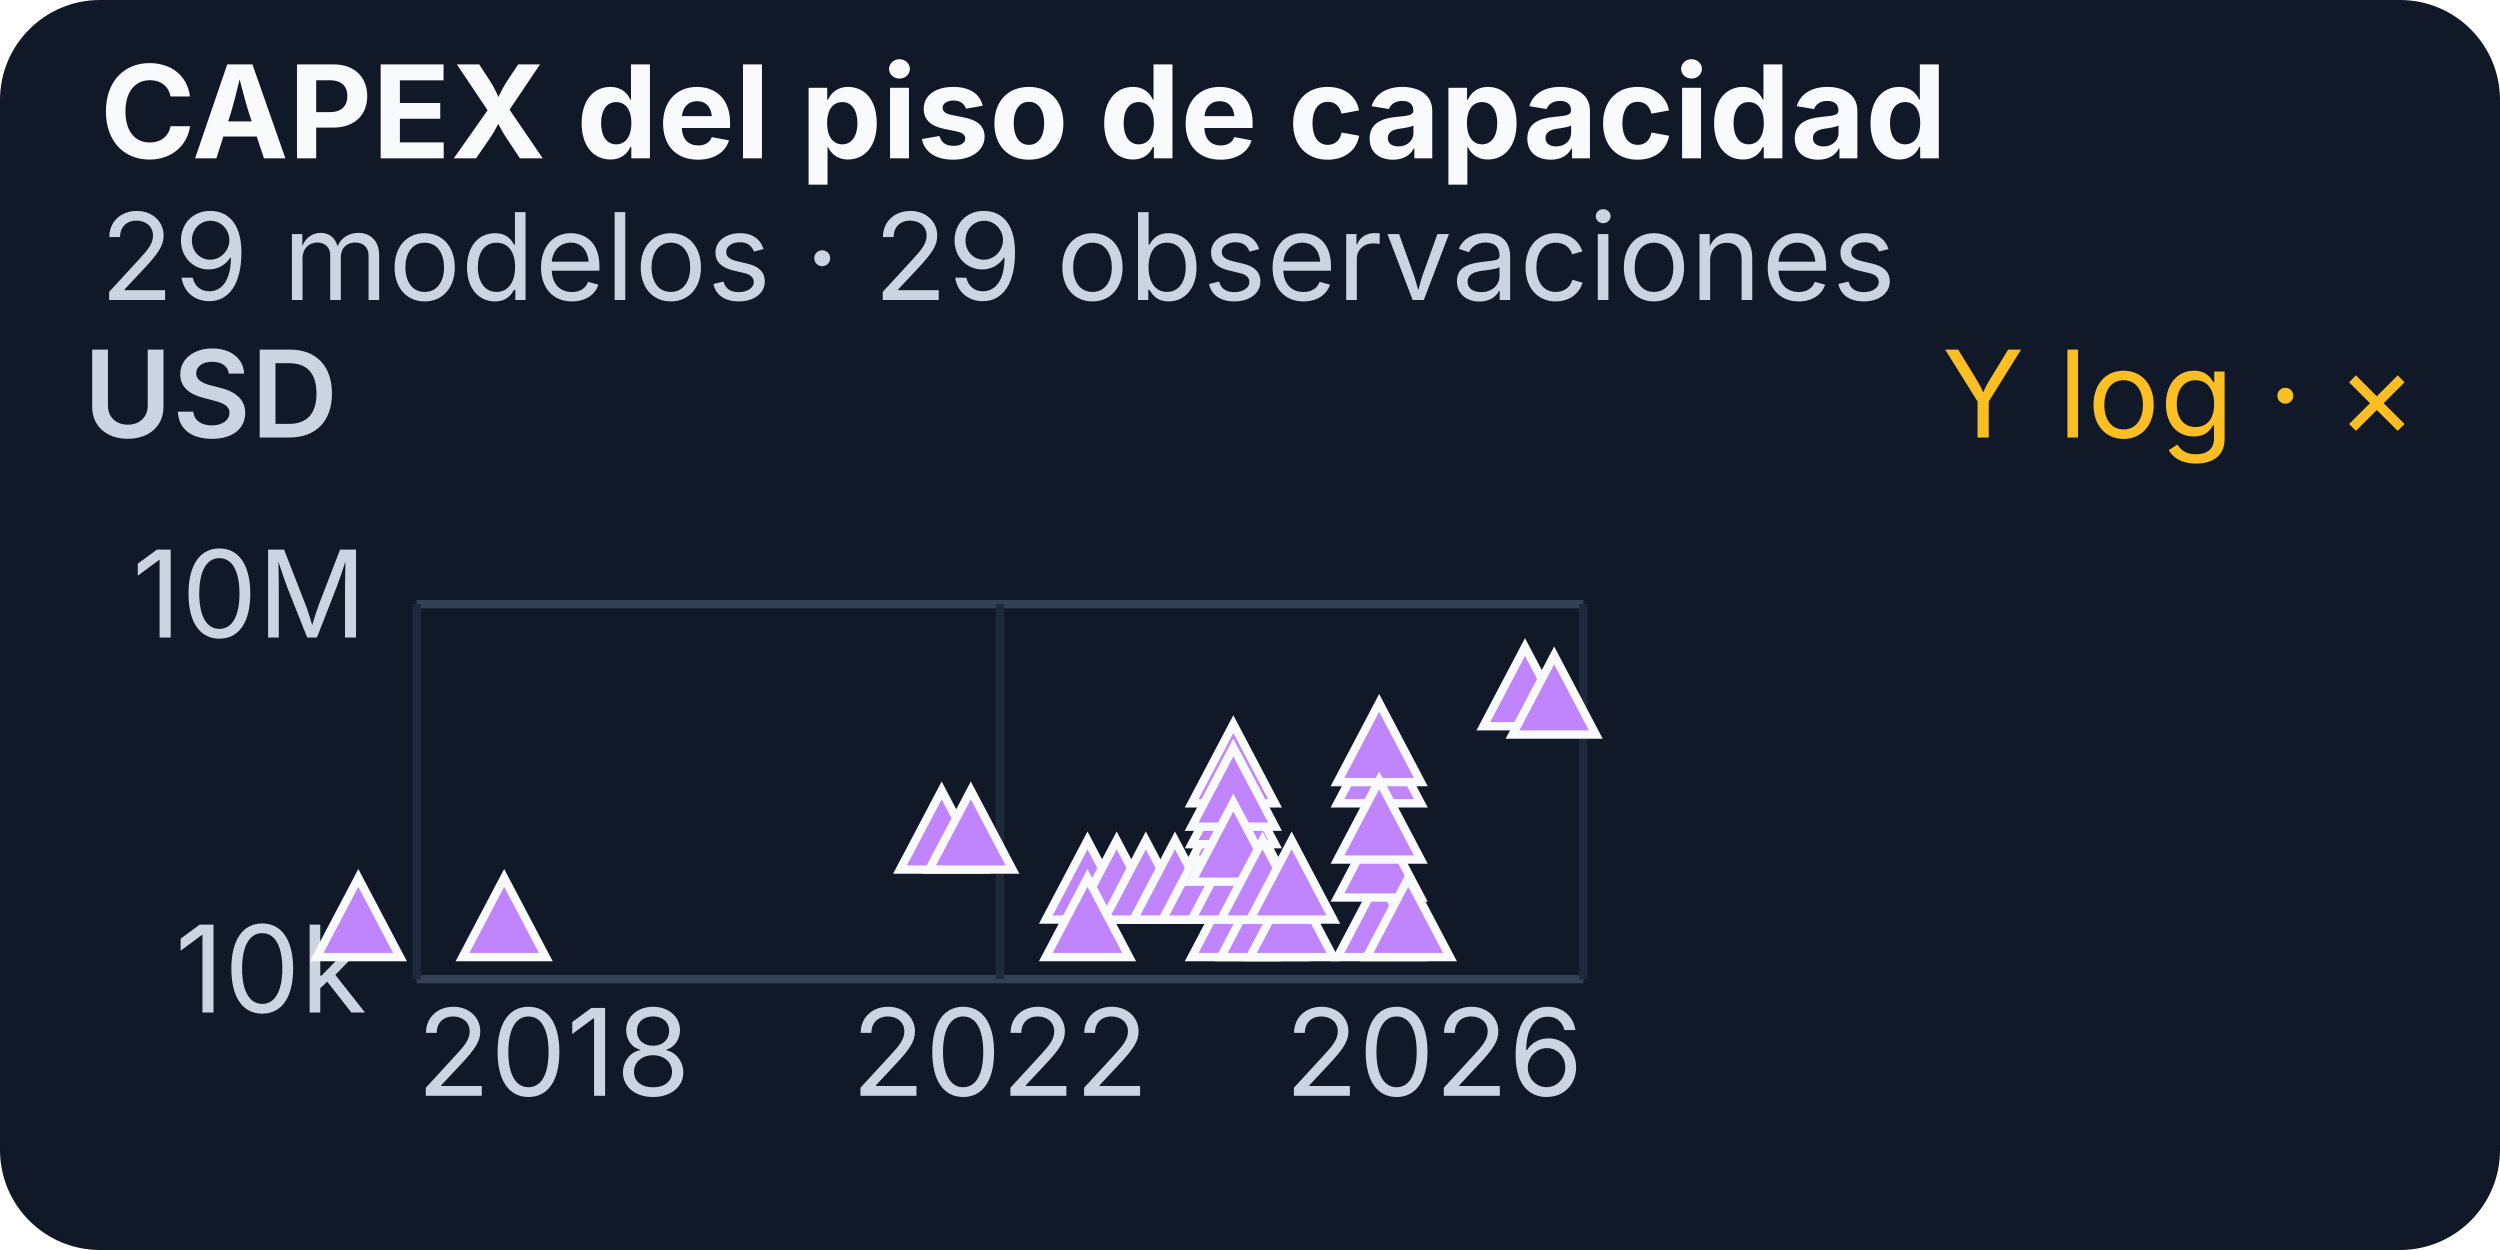
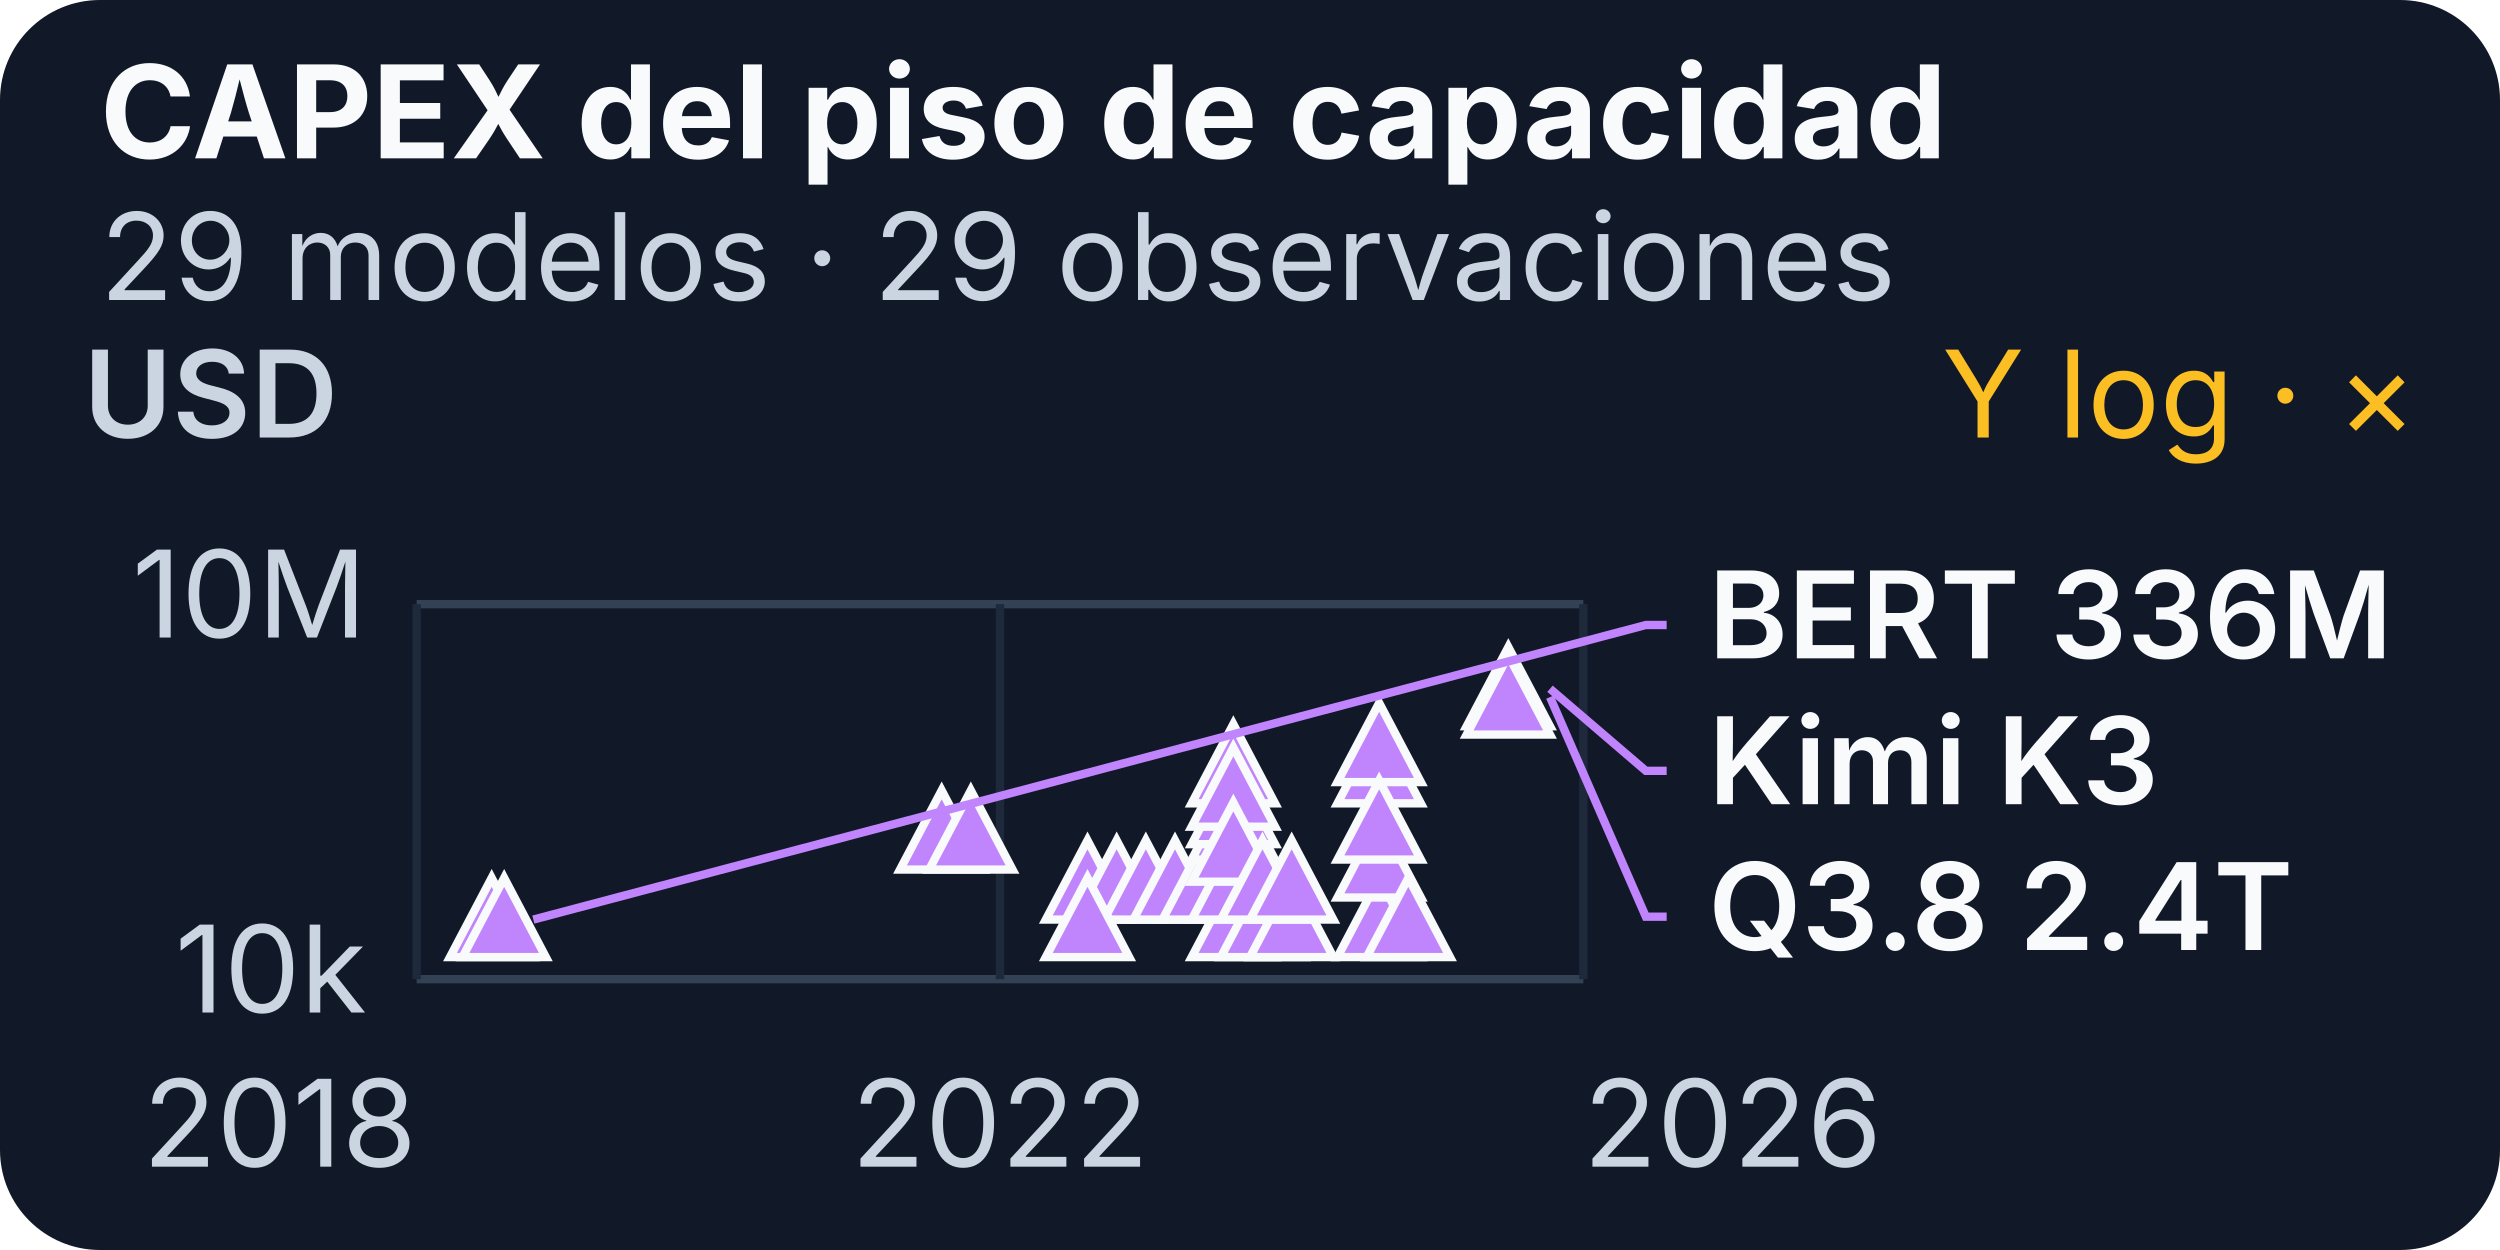
<svg xmlns="http://www.w3.org/2000/svg" viewBox="0 0 600 300" role="img" aria-labelledby="title desc" style="max-width:100%;height:auto">
  <rect width="600" height="300" rx="24" fill="#111827" />
  <text x="24" y="38" font-size="31" font-family="system-ui, -apple-system, sans-serif" fill="#f8fafc" text-anchor="start" font-weight="700">CAPEX del piso de capacidad</text>
  <text x="24" y="72" font-size="29" font-family="system-ui, -apple-system, sans-serif" fill="#cbd5e1" text-anchor="start" font-weight="400">29 modelos · 29 observaciones</text>
  <line x1="100" x2="380" y1="235.0" y2="235.0" stroke="#334155" stroke-width="2" />
  <text x="88" y="243.0" font-size="29" font-family="system-ui, -apple-system, sans-serif" fill="#cbd5e1" text-anchor="end" font-weight="400" data-axis-label="true">10k</text>
  <line x1="100" x2="380" y1="145.0" y2="145.0" stroke="#334155" stroke-width="2" />
  <text x="88" y="153.0" font-size="29" font-family="system-ui, -apple-system, sans-serif" fill="#cbd5e1" text-anchor="end" font-weight="400" data-axis-label="true">10M</text>
  <line x1="100.0" x2="100.0" y1="145" y2="235" stroke="#1e293b" stroke-width="2" />
-   <text x="100.0" y="263" font-size="29" font-family="system-ui, -apple-system, sans-serif" fill="#cbd5e1" text-anchor="start" font-weight="400" data-axis-label="true">2018</text>
+   <text x="100.0" y="280" font-size="29" font-family="system-ui, -apple-system, sans-serif" fill="#cbd5e1" text-anchor="end" font-weight="400" data-axis-label="true">2018</text>
  <line x1="240.0" x2="240.0" y1="145" y2="235" stroke="#1e293b" stroke-width="2" />
-   <text x="240.0" y="263" font-size="29" font-family="system-ui, -apple-system, sans-serif" fill="#cbd5e1" text-anchor="middle" font-weight="400" data-axis-label="true">2022</text>
+   <text x="240.0" y="280" font-size="29" font-family="system-ui, -apple-system, sans-serif" fill="#cbd5e1" text-anchor="middle" font-weight="400" data-axis-label="true">2022</text>
  <line x1="380.0" x2="380.0" y1="145" y2="235" stroke="#1e293b" stroke-width="2" />
-   <text x="380.0" y="263" font-size="29" font-family="system-ui, -apple-system, sans-serif" fill="#cbd5e1" text-anchor="end" font-weight="400" data-axis-label="true">2026</text>
+   <text x="380.0" y="280" font-size="29" font-family="system-ui, -apple-system, sans-serif" fill="#cbd5e1" text-anchor="start" font-weight="400" data-axis-label="true">2026</text>
  <text x="20" y="105" font-size="29" font-family="system-ui, -apple-system, sans-serif" fill="#cbd5e1" text-anchor="start" font-weight="600" data-axis-label="true">USD</text>
  <text x="580" y="105" font-size="29" font-family="system-ui, -apple-system, sans-serif" fill="#fbbf24" text-anchor="end" font-weight="400" data-axis-label="true">Y log · ×</text>
  <g data-quantitative="true" data-model-id="DM_BERT_LARGE" data-status="SCENARIO" data-source-ids="S_DASH_GOOGLE_BERT_REPORT S_COURSE_DESIGN" data-value="30000" data-unit="USD" data-claim-scope="accelerator_equivalent_scenario_not_api_not_system_price" data-marker="triangle" data-series="USD 30000 per accelerator" data-series-marker="single" aria-label="DM_BERT_LARGE: 30000 USD, SCENARIO">
-     <path fill="#c084fc" stroke="#f8fafc" stroke-width="2" d="M86.0,210.7 L96.0,229.7 L76.0,229.7 Z" />
+     <path fill="#c084fc" stroke="#f8fafc" stroke-width="2" d="M118.0,210.7 L128.0,229.7 L108.0,229.7 Z" />
  </g>
  <g data-quantitative="true" data-model-id="DM_T5_11B" data-status="SCENARIO" data-source-ids="S_DASH_GOOGLE_T5_REPORT S_COURSE_DESIGN" data-value="30000" data-unit="USD" data-claim-scope="accelerator_equivalent_scenario_not_api_not_system_price" data-marker="triangle" data-series="USD 30000 per accelerator" data-series-marker="single" aria-label="DM_T5_11B: 30000 USD, SCENARIO">
    <path fill="#c084fc" stroke="#f8fafc" stroke-width="2" d="M121.0,210.7 L131.0,229.7 L111.0,229.7 Z" />
  </g>
  <g data-quantitative="true" data-model-id="DM_BLOOM_176B" data-status="SCENARIO" data-source-ids="S_BIGSCIENCE_BLOOM_PAPER S_COURSE_DESIGN" data-value="150000" data-unit="USD" data-claim-scope="accelerator_equivalent_scenario_not_api_not_system_price" data-marker="triangle" data-series="USD 30000 per accelerator" data-series-marker="single" aria-label="DM_BLOOM_176B: 150000 USD, SCENARIO">
    <path fill="#c084fc" stroke="#f8fafc" stroke-width="2" d="M226.0,189.7 L236.0,208.7 L216.0,208.7 Z" />
  </g>
  <g data-quantitative="true" data-model-id="DM_OPT_175B" data-status="SCENARIO" data-source-ids="S_DASH_META_OPT_REPORT S_COURSE_DESIGN" data-value="150000" data-unit="USD" data-claim-scope="accelerator_equivalent_scenario_not_api_not_system_price" data-marker="triangle" data-series="USD 30000 per accelerator" data-series-marker="single" aria-label="DM_OPT_175B: 150000 USD, SCENARIO">
    <path fill="#c084fc" stroke="#f8fafc" stroke-width="2" d="M233.0,189.7 L243.0,208.7 L223.0,208.7 Z" />
  </g>
  <g data-quantitative="true" data-model-id="DM_DEEPSEEK_LLM_67B" data-status="SCENARIO" data-source-ids="S_DASH_DEEPSEEK_LLM_REPORT S_COURSE_DESIGN" data-value="60000" data-unit="USD" data-claim-scope="accelerator_equivalent_scenario_not_api_not_system_price" data-marker="triangle" data-series="USD 30000 per accelerator" data-series-marker="single" aria-label="DM_DEEPSEEK_LLM_67B: 60000 USD, SCENARIO">
    <path fill="#c084fc" stroke="#f8fafc" stroke-width="2" d="M261.0,201.7 L271.0,220.7 L251.0,220.7 Z" />
  </g>
  <g data-quantitative="true" data-model-id="DM_LLAMA1_65B" data-status="SCENARIO" data-source-ids="S_DASH_META_LLAMA1_REPORT S_COURSE_DESIGN" data-value="60000" data-unit="USD" data-claim-scope="accelerator_equivalent_scenario_not_api_not_system_price" data-marker="triangle" data-series="USD 30000 per accelerator" data-series-marker="single" aria-label="DM_LLAMA1_65B: 60000 USD, SCENARIO">
    <path fill="#c084fc" stroke="#f8fafc" stroke-width="2" d="M268.0,201.7 L278.0,220.7 L258.0,220.7 Z" />
  </g>
  <g data-quantitative="true" data-model-id="DM_LLAMA2_70B" data-status="SCENARIO" data-source-ids="S_DASH_META_LLAMA2_REPORT S_COURSE_DESIGN" data-value="60000" data-unit="USD" data-claim-scope="accelerator_equivalent_scenario_not_api_not_system_price" data-marker="triangle" data-series="USD 30000 per accelerator" data-series-marker="single" aria-label="DM_LLAMA2_70B: 60000 USD, SCENARIO">
    <path fill="#c084fc" stroke="#f8fafc" stroke-width="2" d="M275.0,201.7 L285.0,220.7 L265.0,220.7 Z" />
  </g>
  <g data-quantitative="true" data-model-id="DM_MISTRAL_7B_V01" data-status="SCENARIO" data-source-ids="S_DASH_MISTRAL7_REPORT S_COURSE_DESIGN" data-value="30000" data-unit="USD" data-claim-scope="accelerator_equivalent_scenario_not_api_not_system_price" data-marker="triangle" data-series="USD 30000 per accelerator" data-series-marker="single" aria-label="DM_MISTRAL_7B_V01: 30000 USD, SCENARIO">
    <path fill="#c084fc" stroke="#f8fafc" stroke-width="2" d="M261.0,210.7 L271.0,229.7 L251.0,229.7 Z" />
  </g>
  <g data-quantitative="true" data-model-id="DM_MIXTRAL_8X7B" data-status="SCENARIO" data-source-ids="S_DASH_MIXTRAL_REPORT S_COURSE_DESIGN" data-value="60000" data-unit="USD" data-claim-scope="accelerator_equivalent_scenario_not_api_not_system_price" data-marker="triangle" data-series="USD 30000 per accelerator" data-series-marker="single" aria-label="DM_MIXTRAL_8X7B: 60000 USD, SCENARIO">
    <path fill="#c084fc" stroke="#f8fafc" stroke-width="2" d="M282.0,201.7 L292.0,220.7 L272.0,220.7 Z" />
  </g>
  <g data-quantitative="true" data-model-id="DM_QWEN_72B" data-status="SCENARIO" data-source-ids="S_DASH_QWEN_REPORT S_COURSE_DESIGN" data-value="60000" data-unit="USD" data-claim-scope="accelerator_equivalent_scenario_not_api_not_system_price" data-marker="triangle" data-series="USD 30000 per accelerator" data-series-marker="single" aria-label="DM_QWEN_72B: 60000 USD, SCENARIO">
    <path fill="#c084fc" stroke="#f8fafc" stroke-width="2" d="M289.0,201.7 L299.0,220.7 L279.0,220.7 Z" />
  </g>
  <g data-quantitative="true" data-model-id="DM_DEEPSEEK_V2" data-status="SCENARIO" data-source-ids="S_DASH_DEEPSEEK_V2_REPORT S_COURSE_DESIGN" data-value="180000" data-unit="USD" data-claim-scope="accelerator_equivalent_scenario_not_api_not_system_price" data-marker="triangle" data-series="USD 30000 per accelerator" data-series-marker="single" aria-label="DM_DEEPSEEK_V2: 180000 USD, SCENARIO">
    <path fill="#c084fc" stroke="#f8fafc" stroke-width="2" d="M296.0,187.3 L306.0,206.3 L286.0,206.3 Z" />
  </g>
  <g data-quantitative="true" data-model-id="DM_DEEPSEEK_V3" data-status="SCENARIO" data-source-ids="S_DEEPSEEK_V3_PAPER S_COURSE_DESIGN" data-value="510000" data-unit="USD" data-claim-scope="accelerator_equivalent_scenario_not_api_not_system_price" data-marker="triangle" data-series="USD 30000 per accelerator" data-series-marker="single" aria-label="DM_DEEPSEEK_V3: 510000 USD, SCENARIO">
    <path fill="#c084fc" stroke="#f8fafc" stroke-width="2" d="M296.0,173.8 L306.0,192.8 L286.0,192.8 Z" />
  </g>
  <g data-quantitative="true" data-model-id="DM_GEMMA2_27B" data-status="SCENARIO" data-source-ids="S_DASH_GOOGLE_GEMMA2_REPORT S_COURSE_DESIGN" data-value="30000" data-unit="USD" data-claim-scope="accelerator_equivalent_scenario_not_api_not_system_price" data-marker="triangle" data-series="USD 30000 per accelerator" data-series-marker="single" aria-label="DM_GEMMA2_27B: 30000 USD, SCENARIO">
    <path fill="#c084fc" stroke="#f8fafc" stroke-width="2" d="M296.0,210.7 L306.0,229.7 L286.0,229.7 Z" />
  </g>
  <g data-quantitative="true" data-model-id="DM_GEMMA_7B" data-status="SCENARIO" data-source-ids="S_DASH_GOOGLE_GEMMA1_CARD S_COURSE_DESIGN" data-value="30000" data-unit="USD" data-claim-scope="accelerator_equivalent_scenario_not_api_not_system_price" data-marker="triangle" data-series="USD 30000 per accelerator" data-series-marker="single" aria-label="DM_GEMMA_7B: 30000 USD, SCENARIO">
    <path fill="#c084fc" stroke="#f8fafc" stroke-width="2" d="M303.0,210.7 L313.0,229.7 L293.0,229.7 Z" />
  </g>
  <g data-quantitative="true" data-model-id="DM_GROK1" data-status="SCENARIO" data-source-ids="S_DASH_XAI_GROK1_REPO S_COURSE_DESIGN" data-value="240000" data-unit="USD" data-claim-scope="accelerator_equivalent_scenario_not_api_not_system_price" data-marker="triangle" data-series="USD 30000 per accelerator" data-series-marker="single" aria-label="DM_GROK1: 240000 USD, SCENARIO">
    <path fill="#c084fc" stroke="#f8fafc" stroke-width="2" d="M296.0,183.6 L306.0,202.6 L286.0,202.6 Z" />
  </g>
  <g data-quantitative="true" data-model-id="DM_LLAMA31_405B" data-status="SCENARIO" data-source-ids="S_META_LLAMA31_PAPER S_COURSE_DESIGN" data-value="330000" data-unit="USD" data-claim-scope="accelerator_equivalent_scenario_not_api_not_system_price" data-marker="triangle" data-series="USD 30000 per accelerator" data-series-marker="single" aria-label="DM_LLAMA31_405B: 330000 USD, SCENARIO">
    <path fill="#c084fc" stroke="#f8fafc" stroke-width="2" d="M296.0,179.4 L306.0,198.4 L286.0,198.4 Z" />
  </g>
  <g data-quantitative="true" data-model-id="DM_LLAMA31_70B" data-status="SCENARIO" data-source-ids="S_META_LLAMA31_PAPER S_COURSE_DESIGN" data-value="60000" data-unit="USD" data-claim-scope="accelerator_equivalent_scenario_not_api_not_system_price" data-marker="triangle" data-series="USD 30000 per accelerator" data-series-marker="single" aria-label="DM_LLAMA31_70B: 60000 USD, SCENARIO">
    <path fill="#c084fc" stroke="#f8fafc" stroke-width="2" d="M296.0,201.7 L306.0,220.7 L286.0,220.7 Z" />
  </g>
  <g data-quantitative="true" data-model-id="DM_LLAMA31_8B" data-status="SCENARIO" data-source-ids="S_META_LLAMA31_PAPER S_COURSE_DESIGN" data-value="30000" data-unit="USD" data-claim-scope="accelerator_equivalent_scenario_not_api_not_system_price" data-marker="triangle" data-series="USD 30000 per accelerator" data-series-marker="single" aria-label="DM_LLAMA31_8B: 30000 USD, SCENARIO">
    <path fill="#c084fc" stroke="#f8fafc" stroke-width="2" d="M310.0,210.7 L320.0,229.7 L300.0,229.7 Z" />
  </g>
  <g data-quantitative="true" data-model-id="DM_MISTRAL_LARGE2_2407" data-status="SCENARIO" data-source-ids="S_DASH_MISTRAL_LARGE2_CARD S_COURSE_DESIGN" data-value="120000" data-unit="USD" data-claim-scope="accelerator_equivalent_scenario_not_api_not_system_price" data-marker="triangle" data-series="USD 30000 per accelerator" data-series-marker="single" aria-label="DM_MISTRAL_LARGE2_2407: 120000 USD, SCENARIO">
    <path fill="#c084fc" stroke="#f8fafc" stroke-width="2" d="M296.0,192.6 L306.0,211.6 L286.0,211.6 Z" />
  </g>
  <g data-quantitative="true" data-model-id="DM_QWEN25_72B" data-status="SCENARIO" data-source-ids="S_DASH_QWEN25_REPORT S_COURSE_DESIGN" data-value="60000" data-unit="USD" data-claim-scope="accelerator_equivalent_scenario_not_api_not_system_price" data-marker="triangle" data-series="USD 30000 per accelerator" data-series-marker="single" aria-label="DM_QWEN25_72B: 60000 USD, SCENARIO">
    <path fill="#c084fc" stroke="#f8fafc" stroke-width="2" d="M303.0,201.7 L313.0,220.7 L293.0,220.7 Z" />
  </g>
  <g data-quantitative="true" data-model-id="DM_QWEN2_72B" data-status="SCENARIO" data-source-ids="S_DASH_QWEN2_REPORT S_COURSE_DESIGN" data-value="60000" data-unit="USD" data-claim-scope="accelerator_equivalent_scenario_not_api_not_system_price" data-marker="triangle" data-series="USD 30000 per accelerator" data-series-marker="single" aria-label="DM_QWEN2_72B: 60000 USD, SCENARIO">
    <path fill="#c084fc" stroke="#f8fafc" stroke-width="2" d="M310.0,201.7 L320.0,220.7 L300.0,220.7 Z" />
  </g>
  <g data-quantitative="true" data-model-id="DM_DEEPSEEK_R1" data-status="SCENARIO" data-source-ids="S_DASH_DEEPSEEK_R1_REPORT S_COURSE_DESIGN" data-value="510000" data-unit="USD" data-claim-scope="accelerator_equivalent_scenario_not_api_not_system_price" data-marker="triangle" data-series="USD 30000 per accelerator" data-series-marker="single" aria-label="DM_DEEPSEEK_R1: 510000 USD, SCENARIO">
    <path fill="#c084fc" stroke="#f8fafc" stroke-width="2" d="M331.0,173.8 L341.0,192.8 L321.0,192.8 Z" />
  </g>
  <g data-quantitative="true" data-model-id="DM_GEMMA3_27B" data-status="SCENARIO" data-source-ids="S_DASH_GOOGLE_GEMMA3_REPORT S_COURSE_DESIGN" data-value="30000" data-unit="USD" data-claim-scope="accelerator_equivalent_scenario_not_api_not_system_price" data-marker="triangle" data-series="USD 30000 per accelerator" data-series-marker="single" aria-label="DM_GEMMA3_27B: 30000 USD, SCENARIO">
    <path fill="#c084fc" stroke="#f8fafc" stroke-width="2" d="M331.0,210.7 L341.0,229.7 L321.0,229.7 Z" />
  </g>
  <g data-quantitative="true" data-model-id="DM_KIMI_K2" data-status="SCENARIO" data-source-ids="S_DASH_MOONSHOT_KIMI_K2_REPORT S_COURSE_DESIGN" data-value="750000" data-unit="USD" data-claim-scope="accelerator_equivalent_scenario_not_api_not_system_price" data-marker="triangle" data-series="USD 30000 per accelerator" data-series-marker="single" aria-label="DM_KIMI_K2: 750000 USD, SCENARIO">
    <path fill="#c084fc" stroke="#f8fafc" stroke-width="2" d="M331.0,168.7 L341.0,187.7 L321.0,187.7 Z" />
  </g>
  <g data-quantitative="true" data-model-id="DM_LLAMA4_SCOUT" data-status="SCENARIO" data-source-ids="S_DASH_META_LLAMA4_CARD S_COURSE_DESIGN" data-value="90000" data-unit="USD" data-claim-scope="accelerator_equivalent_scenario_not_api_not_system_price" data-marker="triangle" data-series="USD 30000 per accelerator" data-series-marker="single" aria-label="DM_LLAMA4_SCOUT: 90000 USD, SCENARIO">
    <path fill="#c084fc" stroke="#f8fafc" stroke-width="2" d="M331.0,196.4 L341.0,215.4 L321.0,215.4 Z" />
  </g>
  <g data-quantitative="true" data-model-id="DM_QWEN3_235B_A22B" data-status="SCENARIO" data-source-ids="S_DASH_QWEN3_REPORT S_COURSE_DESIGN" data-value="180000" data-unit="USD" data-claim-scope="accelerator_equivalent_scenario_not_api_not_system_price" data-marker="triangle" data-series="USD 30000 per accelerator" data-series-marker="single" aria-label="DM_QWEN3_235B_A22B: 180000 USD, SCENARIO">
    <path fill="#c084fc" stroke="#f8fafc" stroke-width="2" d="M331.0,187.3 L341.0,206.3 L321.0,206.3 Z" />
  </g>
  <g data-quantitative="true" data-model-id="DM_QWEN3_30B_A3B" data-status="SCENARIO" data-source-ids="S_DASH_QWEN3_REPORT S_COURSE_DESIGN" data-value="30000" data-unit="USD" data-claim-scope="accelerator_equivalent_scenario_not_api_not_system_price" data-marker="triangle" data-series="USD 30000 per accelerator" data-series-marker="single" aria-label="DM_QWEN3_30B_A3B: 30000 USD, SCENARIO">
    <path fill="#c084fc" stroke="#f8fafc" stroke-width="2" d="M338.0,210.7 L348.0,229.7 L328.0,229.7 Z" />
  </g>
  <g data-quantitative="true" data-model-id="DM_KIMI_K3" data-status="SCENARIO" data-source-ids="S_MOONSHOT_KIMI_K3_PAPER S_COURSE_DESIGN" data-value="2100000" data-unit="USD" data-claim-scope="accelerator_equivalent_scenario_not_api_not_system_price" data-marker="triangle" data-series="USD 30000 per accelerator" data-series-marker="single" aria-label="DM_KIMI_K3: 2100000 USD, SCENARIO">
-     <path fill="#c084fc" stroke="#f8fafc" stroke-width="2" d="M366.0,155.3 L376.0,174.3 L356.0,174.3 Z" />
+     <path fill="#c084fc" stroke="#f8fafc" stroke-width="2" d="M362.0,155.3 L372.0,174.3 L352.0,174.3 Z" />
  </g>
  <g data-quantitative="true" data-model-id="DM_QWEN38_24T_A95B" data-status="SCENARIO" data-source-ids="S_QWEN38_MODELSCOPE S_COURSE_DESIGN" data-value="1800000" data-unit="USD" data-claim-scope="accelerator_equivalent_scenario_not_api_not_system_price" data-marker="triangle" data-series="USD 30000 per accelerator" data-series-marker="single" aria-label="DM_QWEN38_24T_A95B: 1800000 USD, SCENARIO">
-     <path fill="#c084fc" stroke="#f8fafc" stroke-width="2" d="M373.0,157.3 L383.0,176.3 L363.0,176.3 Z" />
+     <path fill="#c084fc" stroke="#f8fafc" stroke-width="2" d="M362.0,157.3 L372.0,176.3 L352.0,176.3 Z" />
  </g>
+   <path d="M128.0,220.7 L395,150 L400,150" fill="none" stroke="#c084fc" stroke-width="2" data-leader="true" data-model-id="DM_BERT_LARGE" />
+   <text x="410" y="158" font-size="29" font-family="system-ui, -apple-system, sans-serif" fill="#f8fafc" text-anchor="start" font-weight="600" data-direct-label="true" data-model-id="DM_BERT_LARGE">BERT 336M</text>
+   <path d="M372.0,165.3 L395,185 L400,185" fill="none" stroke="#c084fc" stroke-width="2" data-leader="true" data-model-id="DM_KIMI_K3" />
+   <text x="410" y="193" font-size="29" font-family="system-ui, -apple-system, sans-serif" fill="#f8fafc" text-anchor="start" font-weight="600" data-direct-label="true" data-model-id="DM_KIMI_K3">Kimi K3</text>
+   <path d="M372.0,167.3 L395,220 L400,220" fill="none" stroke="#c084fc" stroke-width="2" data-leader="true" data-model-id="DM_QWEN38_24T_A95B" />
+   <text x="410" y="228" font-size="29" font-family="system-ui, -apple-system, sans-serif" fill="#f8fafc" text-anchor="start" font-weight="600" data-direct-label="true" data-model-id="DM_QWEN38_24T_A95B">Q3.8 2.4T</text>
</svg>
